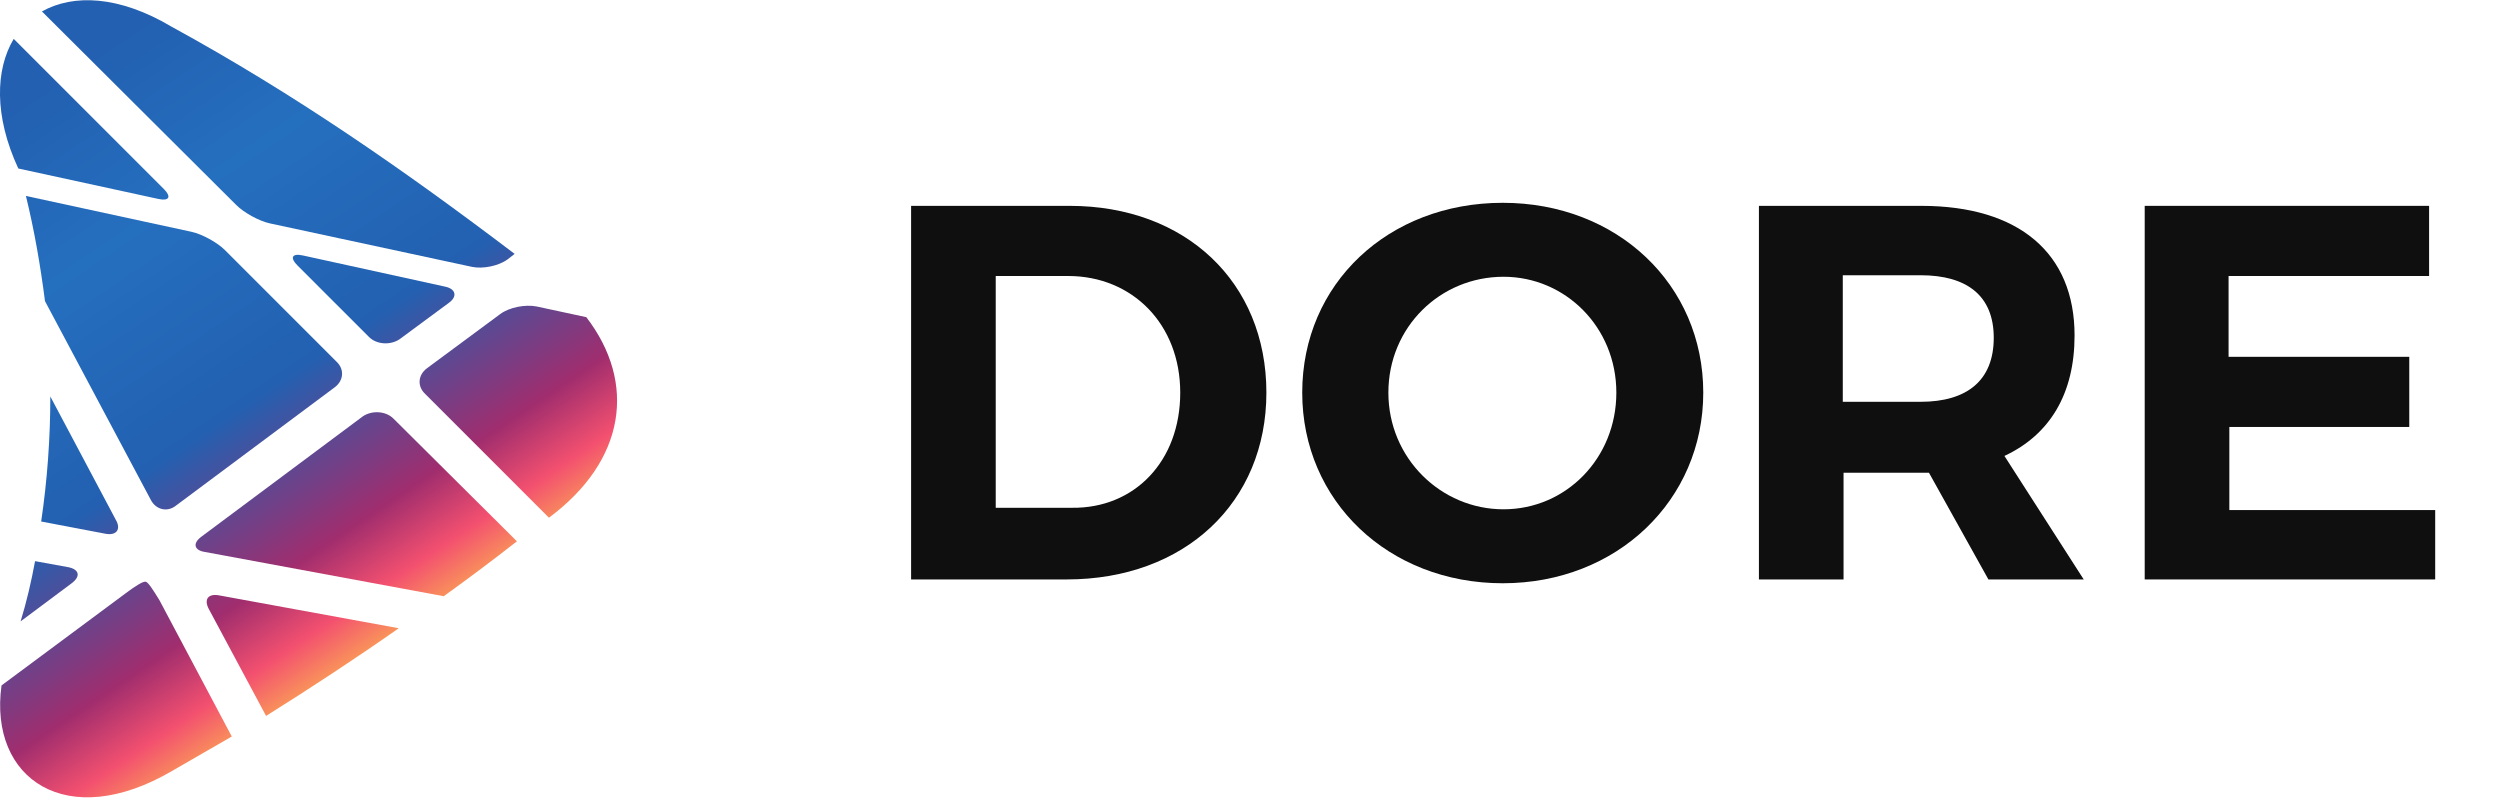
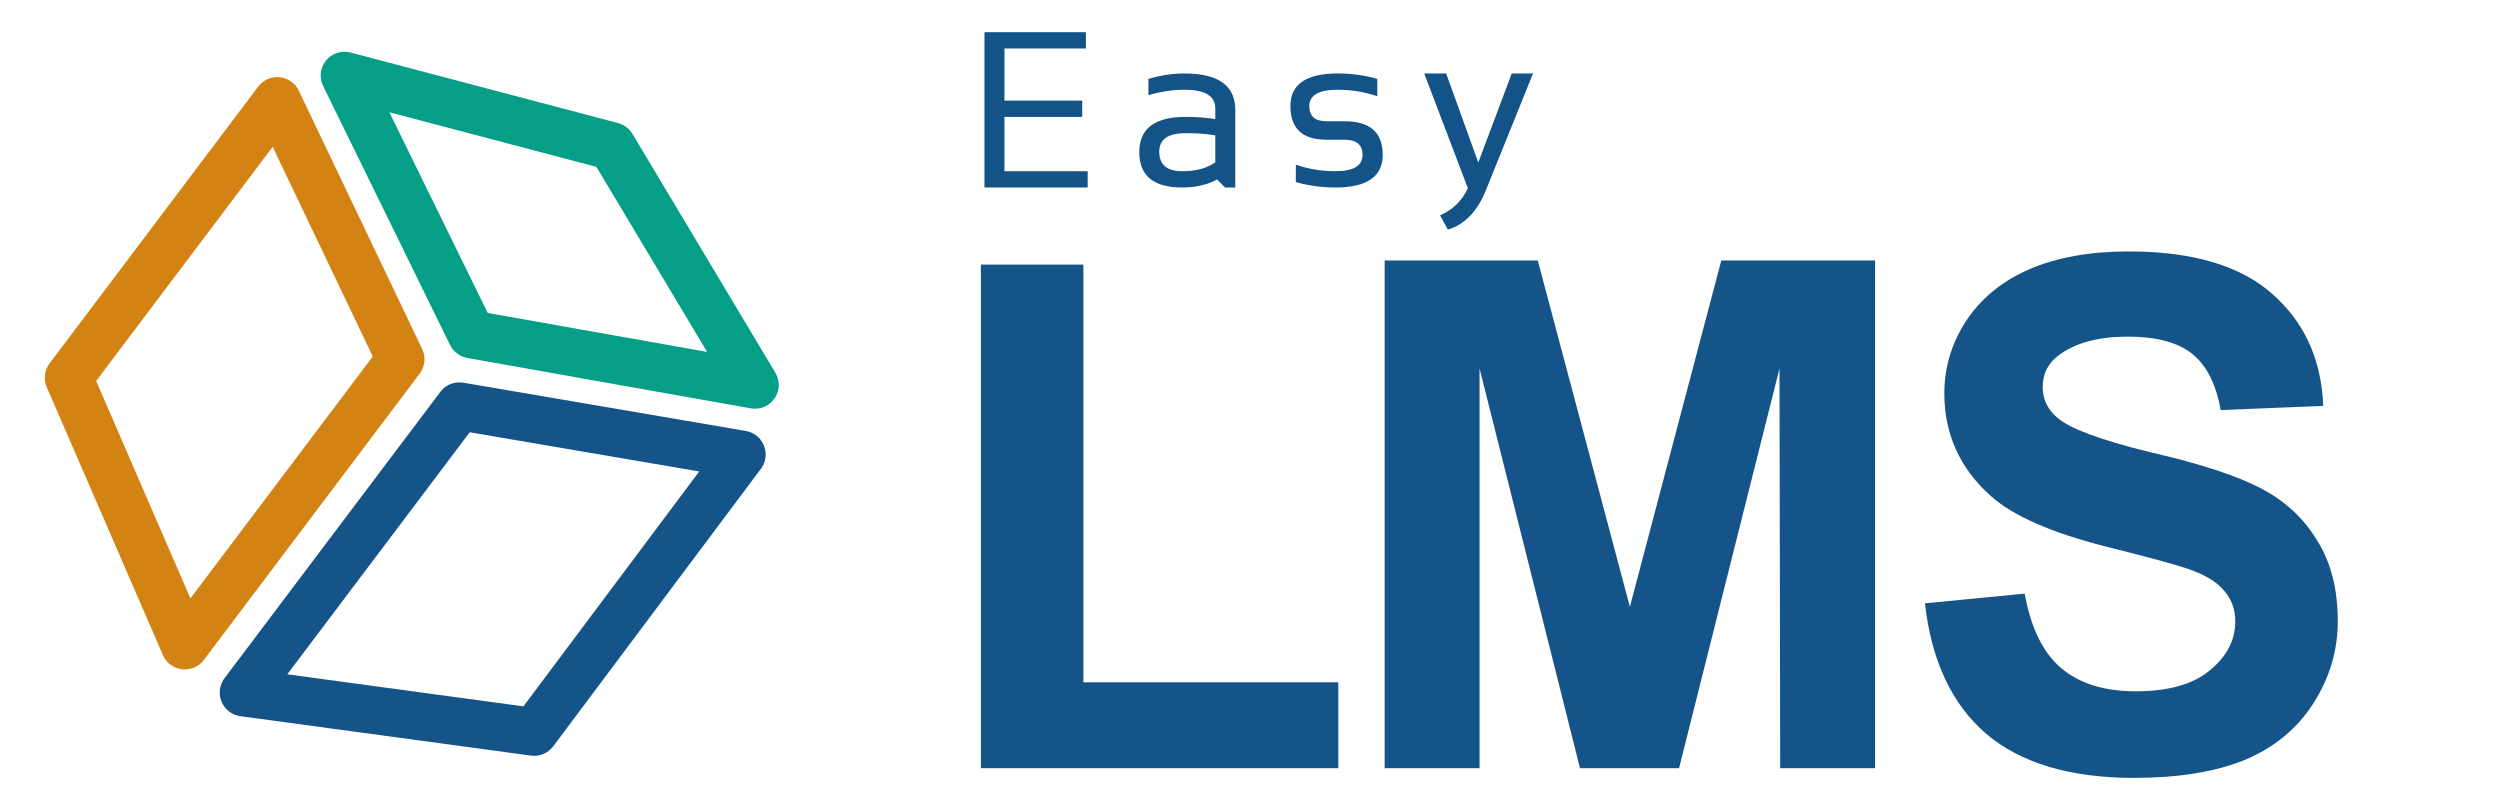
- <svg xmlns="http://www.w3.org/2000/svg" version="1.1" id="Layer_1" x="0px" y="0px" viewBox="0 0 327.9 104.6" style="enable-background:new 0 0 327.9 104.6;" xml:space="preserve">
-   <style type="text/css">
- 	.st0{fill:url(#SVGID_1_);}
- 	.st1{fill:url(#SVGID_2_);}
- 	.st2{fill:url(#SVGID_3_);}
- 	.st3{fill:url(#SVGID_4_);}
- 	.st4{fill:url(#SVGID_5_);}
- 	.st5{fill:url(#SVGID_6_);}
- 	.st6{fill:url(#SVGID_7_);}
- 	.st7{fill:url(#SVGID_8_);}
- 	.st8{fill:url(#SVGID_9_);}
- 	.st9{fill:url(#SVGID_10_);}
- 	.st10{fill:#0F0F0F;}
- </style>
-   <g>
-     <linearGradient id="SVGID_1_" gradientUnits="userSpaceOnUse" x1="-3.744" y1="18.065" x2="45.304" y2="90.782">
-       <stop offset="0" style="stop-color:#2360B1" />
-       <stop offset="0.25" style="stop-color:#256FBF" />
-       <stop offset="0.559" style="stop-color:#2360B1" />
-       <stop offset="0.8" style="stop-color:#A02D6E" />
-       <stop offset="0.9" style="stop-color:#F3506F" />
-       <stop offset="1" style="stop-color:#FCB450" />
-     </linearGradient>
-     <path class="st0" d="M27.4,79.9l7.5,14c5.9-3.7,11.7-7.5,17.4-11.5l-23.5-4.3C27.3,77.8,26.7,78.6,27.4,79.9z" />
-     <linearGradient id="SVGID_2_" gradientUnits="userSpaceOnUse" x1="-26.289" y1="33.272" x2="22.759" y2="105.988">
-       <stop offset="0" style="stop-color:#2360B1" />
-       <stop offset="0.25" style="stop-color:#256FBF" />
-       <stop offset="0.559" style="stop-color:#2360B1" />
-       <stop offset="0.8" style="stop-color:#A02D6E" />
-       <stop offset="0.9" style="stop-color:#F3506F" />
-       <stop offset="1" style="stop-color:#FCB450" />
-     </linearGradient>
-     <path class="st1" d="M19.1,76.3c-0.3-0.1-1.4,0.6-2.6,1.5L0.2,89.9c-1.7,12.3,8.6,19.3,22.4,11.2c2.6-1.5,5.2-3,7.8-4.5l-9.5-17.9   C20.1,77.4,19.4,76.3,19.1,76.3z" />
-     <linearGradient id="SVGID_3_" gradientUnits="userSpaceOnUse" x1="31.156" y1="-5.475" x2="80.204" y2="67.242">
-       <stop offset="0" style="stop-color:#2360B1" />
-       <stop offset="0.25" style="stop-color:#256FBF" />
-       <stop offset="0.559" style="stop-color:#2360B1" />
-       <stop offset="0.8" style="stop-color:#A02D6E" />
-       <stop offset="0.9" style="stop-color:#F3506F" />
-       <stop offset="1" style="stop-color:#FCB450" />
-     </linearGradient>
-     <path class="st2" d="M65.6,41.2l-9.6,7.1c-1.2,0.9-1.3,2.4-0.2,3.4L72,67.9c10.1-7.5,11.5-17.7,4.9-26.3l-6.5-1.4   C68.9,39.9,66.8,40.3,65.6,41.2z" />
-     <linearGradient id="SVGID_4_" gradientUnits="userSpaceOnUse" x1="6.218" y1="11.346" x2="55.266" y2="84.062">
-       <stop offset="0" style="stop-color:#2360B1" />
-       <stop offset="0.25" style="stop-color:#256FBF" />
-       <stop offset="0.559" style="stop-color:#2360B1" />
-       <stop offset="0.8" style="stop-color:#A02D6E" />
-       <stop offset="0.9" style="stop-color:#F3506F" />
-       <stop offset="1" style="stop-color:#FCB450" />
-     </linearGradient>
-     <path class="st3" d="M51.6,54.9c-1-1-2.8-1.1-4-0.3L26.4,70.4c-1.2,0.9-0.9,1.8,0.5,2l31.3,5.8c3.2-2.3,6.4-4.7,9.6-7.2L51.6,54.9z   " />
-     <linearGradient id="SVGID_5_" gradientUnits="userSpaceOnUse" x1="24.063" y1="-0.691" x2="73.111" y2="72.026">
-       <stop offset="0" style="stop-color:#2360B1" />
-       <stop offset="0.25" style="stop-color:#256FBF" />
-       <stop offset="0.559" style="stop-color:#2360B1" />
-       <stop offset="0.8" style="stop-color:#A02D6E" />
-       <stop offset="0.9" style="stop-color:#F3506F" />
-       <stop offset="1" style="stop-color:#FCB450" />
-     </linearGradient>
-     <path class="st4" d="M58.4,37.6l-18.7-4.1c-1.4-0.3-1.7,0.3-0.7,1.3l9.4,9.4c1,1,2.8,1.1,4,0.3l6.5-4.8   C60,38.9,59.8,37.9,58.4,37.6z" />
-     <linearGradient id="SVGID_6_" gradientUnits="userSpaceOnUse" x1="4.578" y1="12.452" x2="53.626" y2="85.168">
-       <stop offset="0" style="stop-color:#2360B1" />
-       <stop offset="0.25" style="stop-color:#256FBF" />
-       <stop offset="0.559" style="stop-color:#2360B1" />
-       <stop offset="0.8" style="stop-color:#A02D6E" />
-       <stop offset="0.9" style="stop-color:#F3506F" />
-       <stop offset="1" style="stop-color:#FCB450" />
-     </linearGradient>
-     <path class="st5" d="M21.5,24.8L1.8,5.1c-2.4,4-2.6,10.1,0.6,17l18.4,4C22.2,26.4,22.5,25.8,21.5,24.8z" />
-     <linearGradient id="SVGID_7_" gradientUnits="userSpaceOnUse" x1="-16.565" y1="26.713" x2="32.483" y2="99.43">
-       <stop offset="0" style="stop-color:#2360B1" />
-       <stop offset="0.25" style="stop-color:#256FBF" />
-       <stop offset="0.559" style="stop-color:#2360B1" />
-       <stop offset="0.8" style="stop-color:#A02D6E" />
-       <stop offset="0.9" style="stop-color:#F3506F" />
-       <stop offset="1" style="stop-color:#FCB450" />
-     </linearGradient>
-     <path class="st6" d="M15.2,68.2L6.6,52c0,5.5-0.4,11-1.2,16.4l8.4,1.6C15.3,70.3,15.9,69.4,15.2,68.2z" />
-     <linearGradient id="SVGID_8_" gradientUnits="userSpaceOnUse" x1="24.221" y1="-0.797" x2="73.268" y2="71.919">
-       <stop offset="0" style="stop-color:#2360B1" />
-       <stop offset="0.25" style="stop-color:#256FBF" />
-       <stop offset="0.559" style="stop-color:#2360B1" />
-       <stop offset="0.8" style="stop-color:#A02D6E" />
-       <stop offset="0.9" style="stop-color:#F3506F" />
-       <stop offset="1" style="stop-color:#FCB450" />
-     </linearGradient>
-     <path class="st7" d="M35.4,29.3L61.9,35c1.4,0.3,3.5-0.1,4.7-1l0.9-0.7C53,22.3,38.6,12.3,22.5,3.5c-6.9-4.1-12.9-4.3-17-2L31,26.9   C32,27.9,34,29,35.4,29.3z" />
-     <linearGradient id="SVGID_9_" gradientUnits="userSpaceOnUse" x1="-24.666" y1="32.177" x2="24.382" y2="104.894">
-       <stop offset="0" style="stop-color:#2360B1" />
-       <stop offset="0.25" style="stop-color:#256FBF" />
-       <stop offset="0.559" style="stop-color:#2360B1" />
-       <stop offset="0.8" style="stop-color:#A02D6E" />
-       <stop offset="0.9" style="stop-color:#F3506F" />
-       <stop offset="1" style="stop-color:#FCB450" />
-     </linearGradient>
-     <path class="st8" d="M9,74.4l-4.4-0.8c-0.5,2.7-1.1,5.3-1.9,7.9l6.7-5C10.6,75.6,10.4,74.7,9,74.4z" />
-     <linearGradient id="SVGID_10_" gradientUnits="userSpaceOnUse" x1="2.979" y1="13.53" x2="52.027" y2="86.247">
-       <stop offset="0" style="stop-color:#2360B1" />
-       <stop offset="0.25" style="stop-color:#256FBF" />
-       <stop offset="0.559" style="stop-color:#2360B1" />
-       <stop offset="0.8" style="stop-color:#A02D6E" />
-       <stop offset="0.9" style="stop-color:#F3506F" />
-       <stop offset="1" style="stop-color:#FCB450" />
-     </linearGradient>
-     <path class="st9" d="M19.8,65.6c0.7,1.3,2.2,1.6,3.3,0.7l20.8-15.5c1.2-0.9,1.3-2.4,0.2-3.4L29.5,32.8c-1-1-3-2.1-4.4-2.4L3.4,25.7   c1.1,4.5,1.9,9.1,2.5,13.8L19.8,65.6z" />
+ <svg xmlns="http://www.w3.org/2000/svg" version="1.1" id="Layer_1" width="110px" height="35px" xml:space="preserve">
+   <g id="PathID_125" transform="matrix(0.128369, 0, 0, 0.128369, 42.1, 53)" opacity="1">
+     <path style="fill:#D38313;fill-opacity:1" d="M18.65 -38.3L11.95 -9.05L11.5 -7.1Q11.3 -5.9 11.3 -5.35Q11.3 -3.9 12 -3.35Q12.75 -2.85 14.4 -2.85Q15.05 -2.85 16.1 -3.1Q17.2 -3.35 17.65 -3.6L17.05 -1.3Q14.6 -0.3 13 0.2Q11.45 0.7 9.45 0.7Q6.45 0.7 4.7 -0.75Q3 -2.2 3 -4.45Q3 -5.4 3.15 -6.4L3.5 -8.3L8.9 -31.8L9.05 -32.55L9.1 -33.2Q9.1 -34.1 8.8 -34.6Q8.5 -35.15 7.9 -35.5Q7.3 -35.85 6.5 -35.95L4.75 -36.2L5.2 -38.05L18.35 -38.7L18.65 -38.3" />
  </g>
-   <g>
-     <path class="st10" d="M166.1,51.5c0,14.4-10.7,24.5-26.2,24.5h-20.4V27h20.8C155.5,27,166.1,37,166.1,51.5z M154.8,51.5   c0-9-6.3-15.3-14.7-15.3h-9.5v30.4h10C148.8,66.7,154.8,60.5,154.8,51.5z" />
-     <path class="st10" d="M223.4,51.5c0,14.1-11.3,25-26.3,25s-26.3-10.8-26.3-25c0-14.3,11.3-24.9,26.3-24.9S223.4,37.3,223.4,51.5z    M182.1,51.5c0,8.6,6.9,15.3,15.1,15.3c8.2,0,14.8-6.7,14.8-15.3c0-8.6-6.7-15.2-14.8-15.2C188.9,36.3,182.1,42.9,182.1,51.5z" />
-     <path class="st10" d="M260.8,76L253,62h-1h-10.2v14h-11.1V27h21.3c12.8,0,20.1,6.2,20.1,17c0,7.6-3.2,13-9.2,15.8L273.3,76H260.8z    M241.7,52.7h10.2c6.1,0,9.6-2.8,9.6-8.4c0-5.5-3.5-8.2-9.6-8.2h-10.2V52.7z" />
-     <path class="st10" d="M318.6,27v9.2h-26.3v10.6H316v9.2h-23.6v10.9h27V76h-38.1V27H318.6z" />
+   <g id="PathID_126" transform="matrix(0.128369, 0, 0, 0.128369, 42.1, 53)" opacity="1">
+ </g>
+   <g id="PathID_127" transform="matrix(0.128369, 0, 0, 0.128369, 44.45, 53)" opacity="1">
+     <path style="fill:#D38313;fill-opacity:1" d="M13.65 0.85Q10.65 0.85 8.35 0.05Q6.1 -0.75 4.65 -2.2Q3.2 -3.65 2.45 -5.55Q1.75 -7.5 1.75 -9.85Q1.75 -12.8 2.85 -15.55Q3.95 -18.35 6.1 -20.6Q8.15 -22.7 11.3 -24.05Q14.45 -25.4 18.25 -25.4Q22.75 -25.4 25.1 -23.95Q27.45 -22.5 27.45 -19.65Q27.45 -16.95 25.4 -14.95Q23.4 -13 19.9 -12.05Q17.15 -11.25 15.2 -10.9Q13.3 -10.55 10.5 -10.25Q10.55 -9.1 10.8 -7.7Q11.05 -6.35 11.55 -5.4Q12.15 -4.25 13.25 -3.6Q14.35 -2.95 16.05 -2.95Q19 -2.95 21.05 -4.05Q23.1 -5.2 25 -7.7L26.85 -6.15Q24.55 -2.95 21.05 -1.05Q17.55 0.85 13.65 0.85M19.3 -18.95Q19.3 -21.1 18.5 -22.25Q17.75 -23.4 16.35 -23.4Q14.45 -23.4 12.7 -20.25Q11 -17.1 10.55 -12.3L13.45 -12.7Q14.9 -13 15.75 -13.4Q17.65 -14.2 18.45 -15.5Q19.3 -16.8 19.3 -18.95" />
+   </g>
+   <g id="PathID_128" transform="matrix(0.128369, 0, 0, 0.128369, 44.45, 53)" opacity="1">
+ </g>
+   <g id="PathID_129" transform="matrix(0.128369, 0, 0, 0.128369, 48.1, 53)" opacity="1">
+     <path style="fill:#D38313;fill-opacity:1" d="M19 -3.1L18.8 -3.1L17.15 -1.7Q16.35 -1.1 15.15 -0.5Q14.15 0.05 12.95 0.4Q11.8 0.75 10.4 0.75Q6.05 0.75 3.85 -1.8Q1.7 -4.35 1.7 -8.8Q1.7 -12.25 2.9 -15.25Q4.1 -18.25 6.15 -20.5Q8.25 -22.75 11 -24.05Q13.75 -25.4 16.85 -25.4Q19.05 -25.4 20.75 -24.85Q22.45 -24.3 23.5 -23.4L31.2 -25.05L31.55 -24.6L27.9 -9.25L27.45 -7.3Q27.25 -6.15 27.25 -5.55Q27.25 -4.1 27.9 -3.55Q28.55 -3.05 30.15 -3.05Q30.85 -3.05 31.8 -3.3L33.25 -3.8L32.7 -1.5Q30.2 -0.5 28.7 0Q27.2 0.5 25.25 0.5Q22.7 0.5 21.15 -0.5Q19.6 -1.5 19 -3.1M21.95 -19Q21.95 -19.55 21.8 -20.3Q21.65 -21.05 21.3 -21.55Q20.85 -22.2 20.1 -22.55Q19.4 -22.9 18.35 -22.9Q16.7 -22.9 15.3 -21.7Q13.95 -20.5 12.85 -18.55Q11.8 -16.6 11.2 -14Q10.65 -11.4 10.65 -8.7Q10.65 -7.5 10.8 -6.45Q11 -5.4 11.4 -4.65Q11.85 -3.9 12.6 -3.45Q13.4 -3.05 14.55 -3.05Q15.7 -3.05 16.75 -3.7Q17.85 -4.4 18.8 -5.4L21.95 -19" />
+   </g>
+   <g id="PathID_130" transform="matrix(0.128369, 0, 0, 0.128369, 48.1, 53)" opacity="1">
+ </g>
+   <g id="PathID_131" transform="matrix(0.128369, 0, 0, 0.128369, 52.4, 53)" opacity="1">
+     <path style="fill:#D38313;fill-opacity:1" d="M27.7 -20.2Q27.7 -19.05 27.35 -18Q27.05 -16.95 26.4 -16.2Q25.65 -15.35 24.85 -14.95Q24.05 -14.55 22.6 -14.55Q20.75 -14.55 19.65 -15.45Q18.6 -16.4 18.6 -17.55Q18.6 -18.6 18.9 -19.35L19.9 -21.75Q18.2 -21 16.95 -20Q15.75 -19 14.6 -17.7L10.7 0L2.45 0L5.85 -15.35L6.25 -17.15Q6.5 -18.3 6.5 -19.05Q6.5 -20.5 5.9 -21Q5.35 -21.55 3.8 -21.55Q3 -21.55 2.15 -21.25L0.75 -20.8L1.25 -23.05Q3.3 -23.9 5.15 -24.5Q7 -25.1 8.6 -25.1Q11.55 -25.1 13 -23.9Q14.5 -22.75 14.95 -20.65L15.15 -20.65Q17.6 -23.3 19.35 -24.35Q21.1 -25.4 23.05 -25.4Q25.2 -25.4 26.45 -24.05Q27.7 -22.7 27.7 -20.2" />
+   </g>
+   <g id="PathID_132" transform="matrix(0.128369, 0, 0, 0.128369, 52.4, 53)" opacity="1">
+ </g>
+   <g id="PathID_133" transform="matrix(0.128369, 0, 0, 0.128369, 55.9, 53)" opacity="1">
+     <path style="fill:#D38313;fill-opacity:1" d="M34.6 -3.85L34 -1.55Q31.55 -0.55 30.05 -0.05Q28.6 0.45 26.65 0.45Q23.65 0.45 22 -1Q20.35 -2.5 20.35 -4.7L20.4 -6.25Q20.45 -7.2 20.85 -8.6L22.65 -15.25L23.05 -17.2Q23.2 -18.05 23.2 -18.6Q23.2 -19.8 22.6 -20.5Q22.05 -21.2 20.65 -21.2Q19.8 -21.2 18.25 -20.5Q16.7 -19.85 14.75 -18.05L10.6 0L2.35 0L5.85 -15.35L6.25 -17.15Q6.5 -18.3 6.5 -19.05Q6.5 -20.45 5.9 -21Q5.35 -21.55 3.8 -21.55Q3 -21.55 2.15 -21.25L0.75 -20.8L1.25 -23.05Q3.3 -23.9 5.15 -24.5Q7 -25.1 8.65 -25.1Q11.6 -25.1 13.05 -23.9Q14.5 -22.75 15 -20.65L15.15 -20.65Q17.6 -22.9 20.2 -24.15Q22.85 -25.4 25.8 -25.4Q28.55 -25.4 30.1 -23.85Q31.7 -22.3 31.7 -20.15L31.6 -18.5Q31.5 -17.5 31.2 -16.3L29.25 -9.3Q29 -8.4 28.8 -7.25Q28.6 -6.15 28.6 -5.6Q28.6 -4.15 29.25 -3.6Q29.9 -3.1 31.5 -3.1Q32.25 -3.1 33.2 -3.35Q34.15 -3.6 34.6 -3.85" />
+   </g>
+   <g id="PathID_134" transform="matrix(0.128369, 0, 0, 0.128369, 55.9, 53)" opacity="1">
+ </g>
+   <g id="PathID_135" transform="matrix(0.128369, 0, 0, 0.128369, 60.45, 53)" opacity="1">
+     <path style="fill:#D38313;fill-opacity:1" d="M17.85 -3.6L17.3 -1.3Q14.8 -0.3 13.3 0.2Q11.85 0.7 9.9 0.7Q6.9 0.7 5.25 -0.75Q3.6 -2.2 3.6 -4.45L3.7 -6.25L4.1 -8.3L6.15 -15.6Q6.45 -16.65 6.6 -17.6Q6.8 -18.55 6.8 -19.3Q6.8 -20.7 6.2 -21.25Q5.65 -21.85 4.05 -21.85Q3.25 -21.85 2.4 -21.55L1 -21.1L1.5 -23.35Q3.55 -24.2 5.4 -24.8Q7.25 -25.4 8.9 -25.4Q11.85 -25.4 13.45 -23.95Q15.05 -22.5 15.05 -20.2L14.95 -18.5Q14.85 -17.3 14.55 -16.3L12.5 -9.05Q12.25 -8.15 12.05 -7Q11.85 -5.9 11.85 -5.35Q11.85 -3.9 12.5 -3.35Q13.15 -2.85 14.75 -2.85Q15.5 -2.85 16.45 -3.1Q17.4 -3.35 17.85 -3.6M18.4 -34.05Q18.4 -32.15 16.95 -30.8Q15.5 -29.5 13.45 -29.5Q11.45 -29.5 10 -30.8Q8.55 -32.15 8.55 -34.05Q8.55 -35.95 10 -37.3Q11.45 -38.7 13.45 -38.7Q15.5 -38.7 16.95 -37.3Q18.4 -35.95 18.4 -34.05" />
+   </g>
+   <g id="PathID_136" transform="matrix(0.128369, 0, 0, 0.128369, 60.45, 53)" opacity="1">
+ </g>
+   <g id="PathID_137" transform="matrix(0.128369, 0, 0, 0.128369, 62.85, 53)" opacity="1">
+     <path style="fill:#D38313;fill-opacity:1" d="M34.6 -3.85L34 -1.55Q31.55 -0.55 30.05 -0.05Q28.6 0.45 26.65 0.45Q23.65 0.45 22 -1Q20.35 -2.5 20.35 -4.7L20.4 -6.25Q20.45 -7.2 20.85 -8.6L22.65 -15.25L23.05 -17.2Q23.2 -18.05 23.2 -18.6Q23.2 -19.8 22.6 -20.5Q22.05 -21.2 20.65 -21.2Q19.8 -21.2 18.25 -20.5Q16.7 -19.85 14.75 -18.05L10.6 0L2.35 0L5.85 -15.35L6.25 -17.15Q6.5 -18.3 6.5 -19.05Q6.5 -20.45 5.9 -21Q5.35 -21.55 3.8 -21.55Q3 -21.55 2.15 -21.25L0.75 -20.8L1.25 -23.05Q3.3 -23.9 5.15 -24.5Q7 -25.1 8.65 -25.1Q11.6 -25.1 13.05 -23.9Q14.5 -22.75 15 -20.65L15.15 -20.65Q17.6 -22.9 20.2 -24.15Q22.85 -25.4 25.8 -25.4Q28.55 -25.4 30.1 -23.85Q31.7 -22.3 31.7 -20.15L31.6 -18.5Q31.5 -17.5 31.2 -16.3L29.25 -9.3Q29 -8.4 28.8 -7.25Q28.6 -6.15 28.6 -5.6Q28.6 -4.15 29.25 -3.6Q29.9 -3.1 31.5 -3.1Q32.25 -3.1 33.2 -3.35Q34.15 -3.6 34.6 -3.85" />
+   </g>
+   <g id="PathID_138" transform="matrix(0.128369, 0, 0, 0.128369, 62.85, 53)" opacity="1">
+ </g>
+   <g id="PathID_139" transform="matrix(0.128369, 0, 0, 0.128369, 67.35, 53)" opacity="1">
+     <path style="fill:#D38313;fill-opacity:1" d="M18.8 -2.6L18.6 -2.6L17.1 -1.5Q16.3 -0.95 15.35 -0.5Q14.2 0.05 13.2 0.3Q12.2 0.6 10.7 0.6Q6.35 0.6 4 -1.95Q1.7 -4.5 1.7 -8.95Q1.7 -12.35 2.85 -15.3Q4.05 -18.25 6.1 -20.55Q8.15 -22.75 10.9 -24.05Q13.65 -25.4 16.7 -25.4Q18.95 -25.4 20.65 -24.9Q22.4 -24.4 23.65 -23.4L31.25 -25L31.6 -24.6L27.4 -4.25Q26.4 0.3 24.6 3.25Q22.85 6.25 20.5 8Q18.1 9.75 15.5 10.4Q12.9 11.1 10 11.1Q6.95 11.1 5 10.65Q3.05 10.2 2.05 9.45Q1.05 8.75 0.7 7.9Q0.35 7.05 0.35 6.2Q0.35 4.8 1.35 3.65Q2.35 2.5 4.15 2.5Q5.5 2.5 6.55 3.2Q7.6 3.95 8.4 5Q9.15 5.9 9.75 7.1L10.7 9.05Q11.85 8.9 13 8.45Q14.15 8 15.2 6.75Q16.2 5.55 17.1 3.4Q18 1.3 18.8 -2.6M22.1 -18.95Q22.1 -19.6 21.95 -20.25Q21.8 -20.9 21.3 -21.5Q20.85 -22.15 20.15 -22.5Q19.45 -22.9 18.25 -22.9Q16.65 -22.9 15.25 -21.7Q13.9 -20.55 12.85 -18.6Q11.8 -16.65 11.2 -14.1Q10.65 -11.55 10.65 -8.8Q10.65 -7.6 10.85 -6.6Q11.05 -5.6 11.55 -4.8Q12.1 -4 12.9 -3.6Q13.75 -3.2 14.8 -3.2Q16.05 -3.2 17.3 -3.95Q18.6 -4.7 19.35 -5.55L22.1 -18.95" />
+   </g>
+   <g id="PathID_140" transform="matrix(0.128369, 0, 0, 0.128369, 67.35, 53)" opacity="1">
+ </g>
+   <g id="PathID_141" transform="matrix(0.128369, 0, 0, 0.128369, 73.3, 53)" opacity="1">
+     <path style="fill:#D38313;fill-opacity:1" d="M50.55 -3.85L49.95 -1.55Q47.5 -0.55 46 -0.05Q44.55 0.45 42.6 0.45Q39.6 0.45 37.95 -1Q36.3 -2.5 36.3 -4.7L36.35 -6.25Q36.4 -7.2 36.8 -8.6L38.6 -15.25L39 -17.2Q39.15 -18.05 39.15 -18.6Q39.15 -19.8 38.55 -20.5Q37.95 -21.2 36.6 -21.2Q35.65 -21.2 34.2 -20.3Q32.75 -19.45 31.25 -18.05L27.1 0L18.8 0L22.35 -15.25L22.75 -17.25Q22.9 -18.05 22.9 -18.6Q22.9 -19.8 22.3 -20.5Q21.7 -21.2 20.3 -21.2Q19.55 -21.2 18.15 -20.55Q16.8 -19.9 14.75 -18.05L10.6 0L2.35 0L5.85 -15.35L6.25 -17.2Q6.5 -18.35 6.5 -19.05Q6.5 -20.45 5.95 -21Q5.4 -21.55 3.8 -21.55Q3 -21.55 2.15 -21.25L0.75 -20.8L1.25 -23.05Q3.3 -23.9 5.15 -24.5Q7 -25.1 8.65 -25.1Q11.7 -25.1 13.05 -23.85Q14.4 -22.6 14.95 -20.65L15.1 -20.65Q17.6 -22.95 19.9 -24.15Q22.25 -25.4 25.25 -25.4Q27.85 -25.4 29.5 -24Q31.15 -22.6 31.3 -20.6L31.5 -20.6Q34.15 -22.9 36.45 -24.15Q38.75 -25.4 41.7 -25.4Q44.5 -25.4 46.05 -23.85Q47.65 -22.3 47.65 -20.15L47.55 -18.5Q47.45 -17.5 47.15 -16.3L45.25 -9.3Q45 -8.4 44.8 -7.25Q44.6 -6.15 44.6 -5.6Q44.6 -4.15 45.2 -3.6Q45.85 -3.1 47.45 -3.1Q48.2 -3.1 49.15 -3.35Q50.1 -3.6 50.55 -3.85" />
+   </g>
+   <g id="PathID_142" transform="matrix(0.128369, 0, 0, 0.128369, 73.3, 53)" opacity="1">
+ </g>
+   <g id="PathID_143" transform="matrix(0.128369, 0, 0, 0.128369, 79.85, 53)" opacity="1">
+     <path style="fill:#D38313;fill-opacity:1" d="M19 -3.1L18.8 -3.1L17.15 -1.7Q16.35 -1.1 15.15 -0.5Q14.15 0.05 12.95 0.4Q11.8 0.75 10.4 0.75Q6.05 0.75 3.85 -1.8Q1.7 -4.35 1.7 -8.8Q1.7 -12.25 2.9 -15.25Q4.1 -18.25 6.15 -20.5Q8.25 -22.75 11 -24.05Q13.75 -25.4 16.85 -25.4Q19.05 -25.4 20.75 -24.85Q22.45 -24.3 23.5 -23.4L31.2 -25.05L31.55 -24.6L27.9 -9.25L27.45 -7.3Q27.25 -6.15 27.25 -5.55Q27.25 -4.1 27.9 -3.55Q28.55 -3.05 30.15 -3.05Q30.85 -3.05 31.8 -3.3L33.25 -3.8L32.7 -1.5Q30.2 -0.5 28.7 0Q27.2 0.5 25.25 0.5Q22.7 0.5 21.15 -0.5Q19.6 -1.5 19 -3.1M21.95 -19Q21.95 -19.55 21.8 -20.3Q21.65 -21.05 21.3 -21.55Q20.85 -22.2 20.1 -22.55Q19.4 -22.9 18.35 -22.9Q16.7 -22.9 15.3 -21.7Q13.95 -20.5 12.85 -18.55Q11.8 -16.6 11.2 -14Q10.65 -11.4 10.65 -8.7Q10.65 -7.5 10.8 -6.45Q11 -5.4 11.4 -4.65Q11.85 -3.9 12.6 -3.45Q13.4 -3.05 14.55 -3.05Q15.7 -3.05 16.75 -3.7Q17.85 -4.4 18.8 -5.4L21.95 -19" />
+   </g>
+   <g id="PathID_144" transform="matrix(0.128369, 0, 0, 0.128369, 79.85, 53)" opacity="1">
+ </g>
+   <g id="PathID_145" transform="matrix(0.128369, 0, 0, 0.128369, 84.2, 53)" opacity="1">
+     <path style="fill:#D38313;fill-opacity:1" d="M19.1 -3.1L18.9 -3.1L17.25 -1.7Q16.45 -1.1 15.2 -0.5Q14.05 0.1 12.95 0.4Q11.85 0.75 10.4 0.75Q6.05 0.75 3.85 -1.8Q1.7 -4.35 1.7 -8.8Q1.7 -12.25 2.85 -15.25Q4.05 -18.25 6.1 -20.5Q8.1 -22.75 10.85 -24.05Q13.65 -25.4 16.7 -25.4Q19 -25.4 20.5 -24.9Q22.05 -24.4 23.1 -23.6L24.95 -31.7L25.05 -32.45L25.15 -33.15Q25.15 -33.95 24.7 -34.5Q24.3 -35.1 23.55 -35.45Q22.85 -35.75 21.95 -35.9L19.95 -36.2L20.4 -38.05L34.45 -38.7L34.75 -38.3L28.05 -9.2L27.6 -7.3Q27.4 -6.1 27.4 -5.5Q27.4 -4.1 28 -3.55Q28.65 -3.05 30.25 -3.05Q30.95 -3.05 31.95 -3.3Q32.95 -3.6 33.35 -3.8L32.75 -1.5Q30.3 -0.5 28.8 0Q27.35 0.5 25.4 0.5Q22.8 0.5 21.25 -0.5Q19.7 -1.5 19.1 -3.1M22.05 -19.15Q22.05 -19.75 21.9 -20.4Q21.75 -21.1 21.25 -21.7Q20.8 -22.3 20.1 -22.65Q19.4 -23.05 18.2 -23.05Q16.6 -23.05 15.2 -21.85Q13.85 -20.65 12.8 -18.6Q11.8 -16.7 11.2 -14.1Q10.65 -11.5 10.65 -8.7Q10.65 -7.5 10.8 -6.45Q11 -5.4 11.4 -4.65Q11.85 -3.9 12.6 -3.45Q13.35 -3.05 14.5 -3.05Q15.65 -3.05 16.8 -3.7Q17.95 -4.4 18.9 -5.4L22.05 -19.15" />
+   </g>
+   <g id="PathID_146" transform="matrix(0.128369, 0, 0, 0.128369, 84.2, 53)" opacity="1">
+ </g>
+   <g id="PathID_147" transform="matrix(0.128369, 0, 0, 0.128369, 88.5, 53)" opacity="1">
+     <path style="fill:#D38313;fill-opacity:1" d="M13.65 0.85Q10.65 0.85 8.35 0.05Q6.1 -0.75 4.65 -2.2Q3.2 -3.65 2.45 -5.55Q1.75 -7.5 1.75 -9.85Q1.75 -12.8 2.85 -15.55Q3.95 -18.35 6.1 -20.6Q8.15 -22.7 11.3 -24.05Q14.45 -25.4 18.25 -25.4Q22.75 -25.4 25.1 -23.95Q27.45 -22.5 27.45 -19.65Q27.45 -16.95 25.4 -14.95Q23.4 -13 19.9 -12.05Q17.15 -11.25 15.2 -10.9Q13.3 -10.55 10.5 -10.25Q10.55 -9.1 10.8 -7.7Q11.05 -6.35 11.55 -5.4Q12.15 -4.25 13.25 -3.6Q14.35 -2.95 16.05 -2.95Q19 -2.95 21.05 -4.05Q23.1 -5.2 25 -7.7L26.85 -6.15Q24.55 -2.95 21.05 -1.05Q17.55 0.85 13.65 0.85M19.3 -18.95Q19.3 -21.1 18.5 -22.25Q17.75 -23.4 16.35 -23.4Q14.45 -23.4 12.7 -20.25Q11 -17.1 10.55 -12.3L13.45 -12.7Q14.9 -13 15.75 -13.4Q17.65 -14.2 18.45 -15.5Q19.3 -16.8 19.3 -18.95" />
+   </g>
+   <g id="PathID_148" transform="matrix(0.128369, 0, 0, 0.128369, 88.5, 53)" opacity="1">
+ </g>
+   <g id="PathID_149" transform="matrix(0.128369, 0, 0, 0.128369, 93.85, 53)" opacity="1">
+     <path style="fill:#D38313;fill-opacity:1" d="M13.65 0.85Q10.65 0.85 8.35 0.05Q6.1 -0.75 4.65 -2.2Q3.2 -3.65 2.45 -5.55Q1.75 -7.5 1.75 -9.85Q1.75 -12.8 2.85 -15.55Q3.95 -18.35 6.1 -20.6Q8.15 -22.7 11.3 -24.05Q14.45 -25.4 18.25 -25.4Q22.75 -25.4 25.1 -23.95Q27.45 -22.5 27.45 -19.65Q27.45 -16.95 25.4 -14.95Q23.4 -13 19.9 -12.05Q17.15 -11.25 15.2 -10.9Q13.3 -10.55 10.5 -10.25Q10.55 -9.1 10.8 -7.7Q11.05 -6.35 11.55 -5.4Q12.15 -4.25 13.25 -3.6Q14.35 -2.95 16.05 -2.95Q19 -2.95 21.05 -4.05Q23.1 -5.2 25 -7.7L26.85 -6.15Q24.55 -2.95 21.05 -1.05Q17.55 0.85 13.65 0.85M19.3 -18.95Q19.3 -21.1 18.5 -22.25Q17.75 -23.4 16.35 -23.4Q14.45 -23.4 12.7 -20.25Q11 -17.1 10.55 -12.3L13.45 -12.7Q14.9 -13 15.75 -13.4Q17.65 -14.2 18.45 -15.5Q19.3 -16.8 19.3 -18.95" />
+   </g>
+   <g id="PathID_150" transform="matrix(0.128369, 0, 0, 0.128369, 93.85, 53)" opacity="1">
+ </g>
+   <g id="PathID_151" transform="matrix(0.128369, 0, 0, 0.128369, 97.5, 53)" opacity="1">
+     <path style="fill:#D38313;fill-opacity:1" d="M19 -3.1L18.8 -3.1L17.15 -1.7Q16.35 -1.1 15.15 -0.5Q14.15 0.05 12.95 0.4Q11.8 0.75 10.4 0.75Q6.05 0.75 3.85 -1.8Q1.7 -4.35 1.7 -8.8Q1.7 -12.25 2.9 -15.25Q4.1 -18.25 6.15 -20.5Q8.25 -22.75 11 -24.05Q13.75 -25.4 16.85 -25.4Q19.05 -25.4 20.75 -24.85Q22.45 -24.3 23.5 -23.4L31.2 -25.05L31.55 -24.6L27.9 -9.25L27.45 -7.3Q27.25 -6.15 27.25 -5.55Q27.25 -4.1 27.9 -3.55Q28.55 -3.05 30.15 -3.05Q30.85 -3.05 31.8 -3.3L33.25 -3.8L32.7 -1.5Q30.2 -0.5 28.7 0Q27.2 0.5 25.25 0.5Q22.7 0.5 21.15 -0.5Q19.6 -1.5 19 -3.1M21.95 -19Q21.95 -19.55 21.8 -20.3Q21.65 -21.05 21.3 -21.55Q20.85 -22.2 20.1 -22.55Q19.4 -22.9 18.35 -22.9Q16.7 -22.9 15.3 -21.7Q13.95 -20.5 12.85 -18.55Q11.8 -16.6 11.2 -14Q10.65 -11.4 10.65 -8.7Q10.65 -7.5 10.8 -6.45Q11 -5.4 11.4 -4.65Q11.85 -3.9 12.6 -3.45Q13.4 -3.05 14.55 -3.05Q15.7 -3.05 16.75 -3.7Q17.85 -4.4 18.8 -5.4L21.95 -19" />
+   </g>
+   <g id="PathID_152" transform="matrix(0.128369, 0, 0, 0.128369, 97.5, 53)" opacity="1">
+ </g>
+   <g id="PathID_153" transform="matrix(0.128369, 0, 0, 0.128369, 101.85, 53)" opacity="1">
+     <path style="fill:#D38313;fill-opacity:1" d="M10.9 0.85Q7.75 0.85 5.65 0.35Q3.6 -0.15 2.4 -0.95Q1.2 -1.75 0.75 -2.65Q0.3 -3.6 0.3 -4.4Q0.3 -5.85 1.35 -6.95Q2.45 -8.05 4.25 -8.05Q5.75 -8.05 6.75 -7.25Q7.8 -6.45 8.45 -5.3Q9.1 -4.2 9.5 -2.9L10.1 -1Q12.95 -1 14.4 -2.2Q15.85 -3.4 15.85 -5.5Q15.85 -6.45 15.4 -7.05Q14.95 -7.7 14.25 -8.15Q13.5 -8.6 12.35 -9L10.15 -9.85Q7.15 -10.85 5.4 -12.65Q3.65 -14.5 3.65 -17.2Q3.65 -18.8 4.35 -20.2Q5.1 -21.65 6.65 -22.85Q8.2 -24 10.55 -24.7Q12.95 -25.4 16.15 -25.4Q18.05 -25.4 19.65 -25.15Q21.3 -24.95 22.7 -24.35Q24 -23.75 24.75 -22.75Q25.5 -21.8 25.5 -20.45Q25.5 -19.05 24.45 -18.05Q23.4 -17.1 21.75 -17.1Q20.3 -17.1 19.35 -17.85Q18.4 -18.6 17.8 -19.6Q17.2 -20.65 16.85 -21.75L16.3 -23.65Q14.55 -23.55 13.1 -22.35Q11.7 -21.2 11.7 -19.45Q11.7 -18.4 12 -17.8Q12.35 -17.2 12.9 -16.8Q13.55 -16.35 14.55 -15.95L17 -15.1Q20.4 -13.9 22.1 -12.2Q23.85 -10.5 23.85 -7.75Q23.85 -5.95 23 -4.3Q22.15 -2.65 20.6 -1.55Q18.85 -0.35 16.6 0.25Q14.35 0.85 10.9 0.85" />
+   </g>
+   <g id="PathID_154" transform="matrix(0.128369, 0, 0, 0.128369, 101.85, 53)" opacity="1">
+ </g>
+   <g id="PathID_155" transform="matrix(0.128369, 0, 0, 0.128369, 105.2, 53)" opacity="1">
+     <path style="fill:#D38313;fill-opacity:1" d="M20 -3.95L19.8 -3.95Q17 -1.4 14.6 -0.4Q12.25 0.6 9.4 0.6Q6.65 0.6 5.1 -0.95Q3.6 -2.5 3.6 -4.65L3.65 -6.25Q3.75 -7.05 4.15 -8.5L6 -15.3Q6.2 -16 6.4 -17.2Q6.65 -18.45 6.65 -19Q6.65 -20.45 6.1 -21Q5.55 -21.55 3.9 -21.55Q3.1 -21.55 2.25 -21.25L0.85 -20.8L1.4 -23.05Q3.4 -23.9 5.25 -24.5Q7.15 -25.1 8.8 -25.1Q11.8 -25.1 13.4 -23.6Q15 -22.1 15 -19.9L14.9 -18.2Q14.8 -17 14.5 -16L12.7 -9.45Q12.45 -8.6 12.3 -7.6L12.15 -6.15Q12.15 -4.9 12.75 -4.25Q13.35 -3.6 14.65 -3.6Q15.75 -3.6 17.4 -4.45Q19.05 -5.3 20.45 -6.7L24.3 -24.65L32.25 -25.05L32.65 -24.6L28.25 -4.25Q27.2 0.3 25.4 3.25Q23.6 6.2 21.25 7.95Q18.95 9.65 16.3 10.35Q13.7 11.1 10.95 11.1Q8 11.1 6 10.65Q4.05 10.25 2.95 9.45Q1.95 8.75 1.6 7.9Q1.25 7.05 1.25 6.2Q1.25 4.75 2.25 3.6Q3.25 2.5 5.05 2.5Q6.4 2.5 7.45 3.2Q8.5 3.95 9.3 5Q10.05 5.95 10.65 7.15L11.6 9.05Q12.05 9 12.7 8.75Q13.4 8.55 13.85 8.25Q14.5 7.8 14.95 7.35Q15.45 6.95 16.1 6.1Q17.35 4.4 18.3 1.95Q19.3 -0.5 20 -3.95" />
+   </g>
+   <g id="PathID_156" transform="matrix(0.128369, 0, 0, 0.128369, 105.2, 53)" opacity="1">
+ </g>
+   <g id="PathID_157" transform="matrix(0.191164, 0, 0, 0.191164, 42.6, 8.25)" opacity="1">
+     <path style="fill:#145388;fill-opacity:1" d="M27.1 -35.75L27.1 -32L8.35 -32L8.35 -20L26.25 -20L26.25 -16.25L8.35 -16.25L8.35 -3.75L27.5 -3.75L27.5 0L3.75 0L3.75 -35.75L27.1 -35.75" />
+   </g>
+   <g id="PathID_158" transform="matrix(0.191164, 0, 0, 0.191164, 42.6, 8.25)" opacity="1">
+ </g>
+   <g id="PathID_159" transform="matrix(0.191164, 0, 0, 0.191164, 49.65, 8.25)" opacity="1">
+     <path style="fill:#145388;fill-opacity:1" d="M2.5 -8.15Q2.5 -16.25 13.15 -16.25Q17.05 -16.25 20 -15.75L20 -18.2Q20 -22.5 12.9 -22.5Q8.85 -22.5 4.6 -21.25L4.6 -25Q8.85 -26.25 12.9 -26.25Q24.6 -26.25 24.6 -17.85L24.6 0L22.25 0L20.4 -1.85Q17 0 12.35 0Q2.5 0 2.5 -8.15M13.15 -12.5Q7.1 -12.5 7.1 -8.25Q7.1 -3.75 12.35 -3.75Q17.15 -3.75 20 -5.8L20 -12Q17.25 -12.5 13.15 -12.5" />
+   </g>
+   <g id="PathID_160" transform="matrix(0.191164, 0, 0, 0.191164, 49.65, 8.25)" opacity="1">
+ </g>
+   <g id="PathID_161" transform="matrix(0.191164, 0, 0, 0.191164, 56.3, 8.25)" opacity="1">
+     <path style="fill:#145388;fill-opacity:1" d="M3.75 -1.25L3.75 -5.25Q8.1 -3.75 12.85 -3.75Q19.1 -3.75 19.1 -7.5Q19.1 -11 15 -11L10.75 -11Q2.5 -11 2.5 -18.75Q2.5 -26.25 13.4 -26.25Q18.1 -26.25 22.5 -25L22.5 -21Q18.1 -22.5 13.4 -22.5Q6.85 -22.5 6.85 -18.75Q6.85 -15.25 10.75 -15.25L15 -15.25Q23.75 -15.25 23.75 -7.5Q23.75 0 12.85 0Q8.1 0 3.75 -1.25" />
+   </g>
+   <g id="PathID_162" transform="matrix(0.191164, 0, 0, 0.191164, 56.3, 8.25)" opacity="1">
+ </g>
+   <g id="PathID_163" transform="matrix(0.191164, 0, 0, 0.191164, 62.55, 8.25)" opacity="1">
+     <path style="fill:#145388;fill-opacity:1" d="M0.6 -26.25L5.65 -26.25L13.05 -5.75L20.75 -26.25L25.65 -26.25L14.75 0.75Q11.85 7.9 6.05 9.7L4.25 6.4Q8.65 4.5 10.65 0.15L0.6 -26.25" />
+   </g>
+   <g id="PathID_164" transform="matrix(0.191164, 0, 0, 0.191164, 62.55, 8.25)" opacity="1">
+ </g>
+   <g id="PathID_165" transform="matrix(0.609575, 0, 0, 0.609575, 40.75, 33.8)" opacity="1">
+     <path style="fill:#155488;fill-opacity:1" d="M3.95 0L3.95 -36.35L11.35 -36.35L11.35 -6.2L29.75 -6.2L29.75 0L3.95 0" />
+   </g>
+   <g id="PathID_166" transform="matrix(0.609575, 0, 0, 0.609575, 40.75, 33.8)" opacity="1">
+ </g>
+   <g id="PathID_167" transform="matrix(0.609575, 0, 0, 0.609575, 58.7, 33.8)" opacity="1">
+     <path style="fill:#155488;fill-opacity:1" d="M3.65 0L3.65 -36.65L14.7 -36.65L21.35 -11.65L27.95 -36.65L39.05 -36.65L39.05 0L32.2 0L32.15 -28.85L24.9 0L17.75 0L10.5 -28.85L10.5 0L3.65 0" />
+   </g>
+   <g id="PathID_168" transform="matrix(0.609575, 0, 0, 0.609575, 58.7, 33.8)" opacity="1">
+ </g>
+   <g id="PathID_169" transform="matrix(0.609575, 0, 0, 0.609575, 83.6, 33.8)" opacity="1">
+     <path style="fill:#155488;fill-opacity:1" d="M1.8 -11.9L9 -12.6Q9.65 -8.95 11.6 -7.25Q13.6 -5.55 17 -5.55Q20.55 -5.55 22.35 -7.05Q24.2 -8.55 24.2 -10.6Q24.2 -11.9 23.4 -12.8Q22.65 -13.75 20.75 -14.4Q19.45 -14.85 14.85 -16Q8.95 -17.5 6.55 -19.65Q3.2 -22.65 3.2 -27.05Q3.2 -29.85 4.75 -32.25Q6.35 -34.7 9.3 -36Q12.3 -37.3 16.5 -37.3Q23.4 -37.3 26.85 -34.25Q30.35 -31.2 30.55 -26.15L23.15 -25.85Q22.65 -28.65 21.1 -29.9Q19.55 -31.15 16.45 -31.15Q13.25 -31.15 11.45 -29.8Q10.3 -28.95 10.3 -27.5Q10.3 -26.2 11.35 -25.3Q12.75 -24.1 18.1 -22.8Q23.5 -21.55 26.05 -20.2Q28.65 -18.85 30.1 -16.45Q31.6 -14.1 31.6 -10.6Q31.6 -7.45 29.85 -4.7Q28.1 -1.95 24.9 -0.6Q21.7 0.7 16.9 0.7Q9.95 0.7 6.2 -2.5Q2.5 -5.7 1.8 -11.9" />
+   </g>
+   <g id="PathID_170" transform="matrix(0.609575, 0, 0, 0.609575, 83.6, 33.8)" opacity="1">
+ </g>
+   <g id="PathID_171" transform="matrix(0.424813, 0.320201, -0.316452, 0.419839, 23.85, 10.6)" opacity="1">
+     <path style="fill:#010203;fill-opacity:0" d="M-0.05 -9.85L21.25 -1.15L-0.05 9.85L-21.2 -1.1L-0.05 -9.85" />
+   </g>
+   <g id="PathID_172" transform="matrix(0.424813, 0.320201, -0.316452, 0.419839, 23.85, 10.6)" opacity="1">
+     <path style="fill:none;stroke-width:4;stroke-linecap:round;stroke-linejoin:round;stroke-miterlimit:3;stroke:#059F87;stroke-opacity:1" d="M-0.1 -9.85L21.2 -1.1L0 9.8L-21.25 -1.1L-0.1 -9.85z" />
+   </g>
+   <g id="PathID_173" transform="matrix(0.419839, 0.316452, -0.316452, 0.419839, 10.2, 16.4)" opacity="1">
+     <path style="fill:#010203;fill-opacity:0" d="M10.7 -9.45L10.7 20.55L-10.65 8.55L-10.6 -20.5L10.7 -9.45" />
+   </g>
+   <g id="PathID_174" transform="matrix(0.419839, 0.316452, -0.316452, 0.419839, 10.2, 16.4)" opacity="1">
+     <path style="fill:none;stroke-width:4;stroke-linecap:round;stroke-linejoin:round;stroke-miterlimit:3;stroke:#D38313;stroke-opacity:1" d="M10.6 -9.4L10.6 20.6L-10.65 8.55L-10.65 -20.45L10.6 -9.4z" />
+   </g>
+   <g id="PathID_175" transform="matrix(0.419839, 0.316452, -0.316452, 0.419839, 21.7, 25.25)" opacity="1">
+     <path style="fill:#010203;fill-opacity:0" d="M10.7 8.5L-10.65 20.5L-10.65 -9.5L10.7 -20.5L10.7 8.5" />
+   </g>
+   <g id="PathID_176" transform="matrix(0.419839, 0.316452, -0.316452, 0.419839, 21.7, 25.25)" opacity="1">
+     <path style="fill:none;stroke-width:4;stroke-linecap:round;stroke-linejoin:round;stroke-miterlimit:3;stroke:#155488;stroke-opacity:1" d="M10.6 -20.5L-10.7 -9.5L-10.7 20.5L10.7 8.5L10.6 -20.5z" />
  </g>
</svg>
